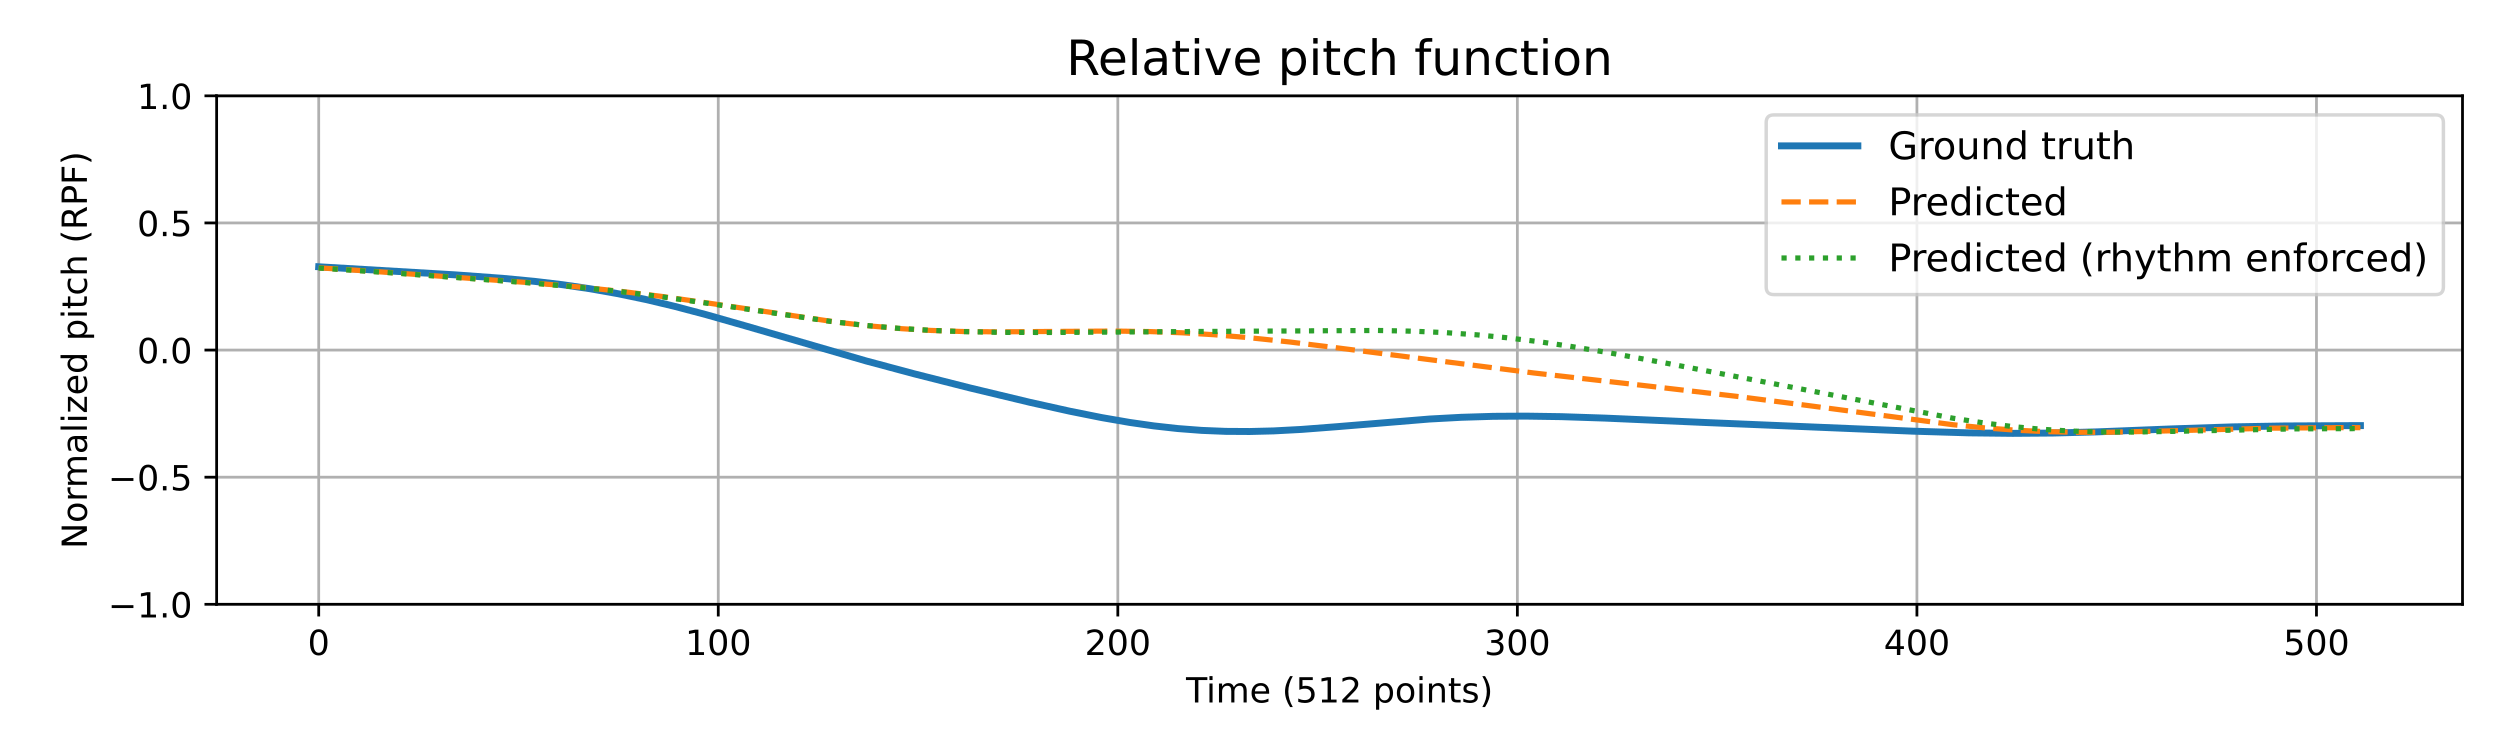
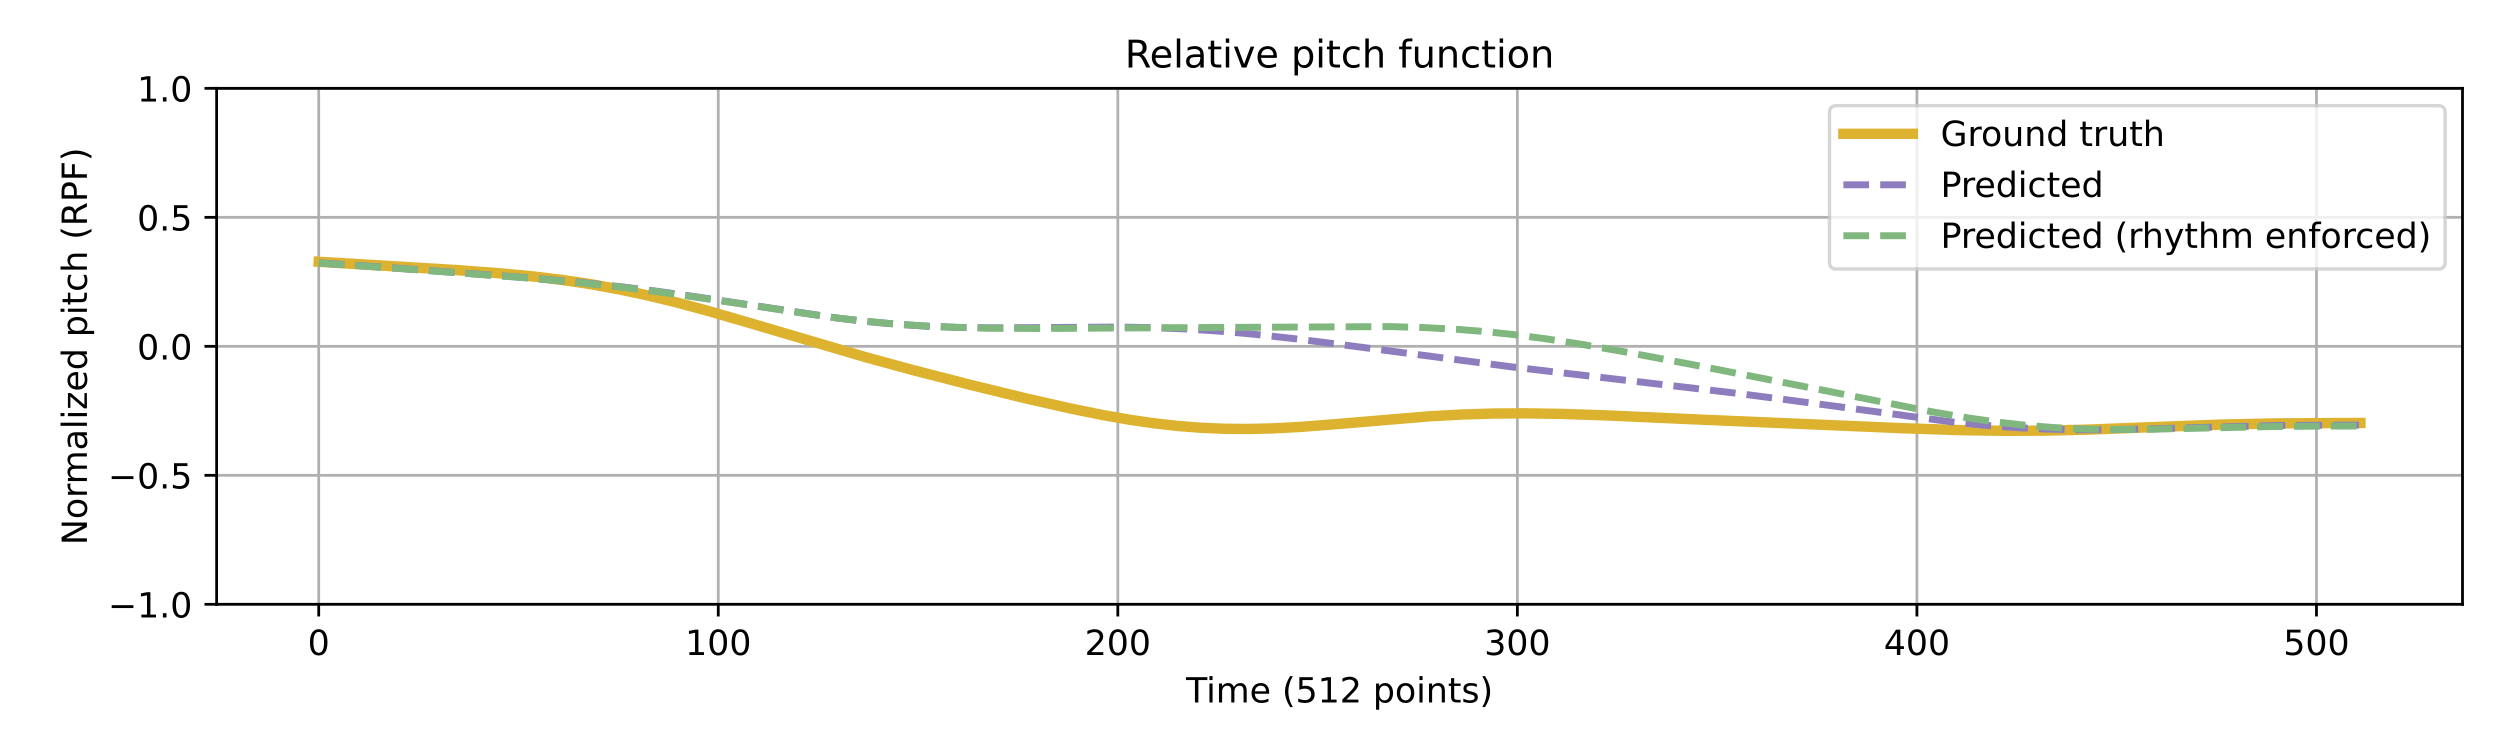
<svg xmlns="http://www.w3.org/2000/svg" xmlns:xlink="http://www.w3.org/1999/xlink" width="720pt" height="216pt" viewBox="0 0 720 216" version="1.1">
  <defs>
    <style type="text/css">*{stroke-linejoin: round; stroke-linecap: butt}</style>
  </defs>
  <g id="figure_1">
    <g id="patch_1">
      <path d="M 0 216  L 720 216  L 720 0  L 0 0  z " style="fill: #ffffff" />
    </g>
    <g id="axes_1">
      <g id="patch_2">
-         <path d="M 62.39 174.04  L 709.2 174.04  L 709.2 27.6  L 62.39 27.6  z " style="fill: #ffffff" />
+         <path d="M 62.39 174.04  L 709.2 174.04  L 709.2 25.44  L 62.39 25.44  z " style="fill: #ffffff" />
      </g>
      <g id="matplotlib.axis_1">
        <g id="xtick_1">
          <g id="line2d_1">
-             <path d="M 91.79 174.04  L 91.79 27.6  " clip-path="url(#p7f824f3ddb)" style="fill: none; stroke: #b0b0b0; stroke-width: 0.8; stroke-linecap: square" />
+             <path d="M 91.79 174.04  L 91.79 25.44  " clip-path="url(#p85ca856181)" style="fill: none; stroke: #b0b0b0; stroke-width: 0.8; stroke-linecap: square" />
          </g>
          <g id="line2d_2">
            <defs>
-               <path id="m8e0906a203" d="M 0 0  L 0 3.5  " style="stroke: #000000; stroke-width: 0.8" />
-             </defs>
-             <g>
-               <use xlink:href="#m8e0906a203" x="91.79" y="174.04" style="stroke: #000000; stroke-width: 0.8" />
+               <path id="mf6230b8bc3" d="M 0 0  L 0 3.5  " style="stroke: #000000; stroke-width: 0.8" />
+             </defs>
+             <g>
+               <use xlink:href="#mf6230b8bc3" x="91.79" y="174.04" style="stroke: #000000; stroke-width: 0.8" />
            </g>
          </g>
          <g id="text_1">
            <g transform="translate(88.60921 188.6384) scale(0.1 -0.1)">
              <defs>
                <path id="DejaVuSans-30" d="M 2034 4250  Q 1547 4250 1301 3770  Q 1056 3291 1056 2328  Q 1056 1369 1301 889  Q 1547 409 2034 409  Q 2525 409 2770 889  Q 3016 1369 3016 2328  Q 3016 3291 2770 3770  Q 2525 4250 2034 4250  z M 2034 4750  Q 2819 4750 3233 4129  Q 3647 3509 3647 2328  Q 3647 1150 3233 529  Q 2819 -91 2034 -91  Q 1250 -91 836 529  Q 422 1150 422 2328  Q 422 3509 836 4129  Q 1250 4750 2034 4750  z " transform="scale(0.015625)" />
              </defs>
              <use xlink:href="#DejaVuSans-30" />
            </g>
          </g>
        </g>
        <g id="xtick_2">
          <g id="line2d_3">
-             <path d="M 206.861 174.04  L 206.861 27.6  " clip-path="url(#p7f824f3ddb)" style="fill: none; stroke: #b0b0b0; stroke-width: 0.8; stroke-linecap: square" />
+             <path d="M 206.861 174.04  L 206.861 25.44  " clip-path="url(#p85ca856181)" style="fill: none; stroke: #b0b0b0; stroke-width: 0.8; stroke-linecap: square" />
          </g>
          <g id="line2d_4">
            <g>
-               <use xlink:href="#m8e0906a203" x="206.861" y="174.04" style="stroke: #000000; stroke-width: 0.8" />
+               <use xlink:href="#mf6230b8bc3" x="206.861" y="174.04" style="stroke: #000000; stroke-width: 0.8" />
            </g>
          </g>
          <g id="text_2">
            <g transform="translate(197.317 188.6384) scale(0.1 -0.1)">
              <defs>
                <path id="DejaVuSans-31" d="M 794 531  L 1825 531  L 1825 4091  L 703 3866  L 703 4441  L 1819 4666  L 2450 4666  L 2450 531  L 3481 531  L 3481 0  L 794 0  L 794 531  z " transform="scale(0.015625)" />
              </defs>
              <use xlink:href="#DejaVuSans-31" />
              <use xlink:href="#DejaVuSans-30" transform="translate(63.62305 0)" />
              <use xlink:href="#DejaVuSans-30" transform="translate(127.2461 0)" />
            </g>
          </g>
        </g>
        <g id="xtick_3">
          <g id="line2d_5">
-             <path d="M 321.931 174.04  L 321.931 27.6  " clip-path="url(#p7f824f3ddb)" style="fill: none; stroke: #b0b0b0; stroke-width: 0.8; stroke-linecap: square" />
+             <path d="M 321.931 174.04  L 321.931 25.44  " clip-path="url(#p85ca856181)" style="fill: none; stroke: #b0b0b0; stroke-width: 0.8; stroke-linecap: square" />
          </g>
          <g id="line2d_6">
            <g>
-               <use xlink:href="#m8e0906a203" x="321.931" y="174.04" style="stroke: #000000; stroke-width: 0.8" />
+               <use xlink:href="#mf6230b8bc3" x="321.931" y="174.04" style="stroke: #000000; stroke-width: 0.8" />
            </g>
          </g>
          <g id="text_3">
            <g transform="translate(312.3872 188.6384) scale(0.1 -0.1)">
              <defs>
                <path id="DejaVuSans-32" d="M 1228 531  L 3431 531  L 3431 0  L 469 0  L 469 531  Q 828 903 1448 1529  Q 2069 2156 2228 2338  Q 2531 2678 2651 2914  Q 2772 3150 2772 3378  Q 2772 3750 2511 3984  Q 2250 4219 1831 4219  Q 1534 4219 1204 4116  Q 875 4013 500 3803  L 500 4441  Q 881 4594 1212 4672  Q 1544 4750 1819 4750  Q 2544 4750 2975 4387  Q 3406 4025 3406 3419  Q 3406 3131 3298 2873  Q 3191 2616 2906 2266  Q 2828 2175 2409 1742  Q 1991 1309 1228 531  z " transform="scale(0.015625)" />
              </defs>
              <use xlink:href="#DejaVuSans-32" />
              <use xlink:href="#DejaVuSans-30" transform="translate(63.62305 0)" />
              <use xlink:href="#DejaVuSans-30" transform="translate(127.2461 0)" />
            </g>
          </g>
        </g>
        <g id="xtick_4">
          <g id="line2d_7">
-             <path d="M 437.001 174.04  L 437.001 27.6  " clip-path="url(#p7f824f3ddb)" style="fill: none; stroke: #b0b0b0; stroke-width: 0.8; stroke-linecap: square" />
+             <path d="M 437.001 174.04  L 437.001 25.44  " clip-path="url(#p85ca856181)" style="fill: none; stroke: #b0b0b0; stroke-width: 0.8; stroke-linecap: square" />
          </g>
          <g id="line2d_8">
            <g>
-               <use xlink:href="#m8e0906a203" x="437.001" y="174.04" style="stroke: #000000; stroke-width: 0.8" />
+               <use xlink:href="#mf6230b8bc3" x="437.001" y="174.04" style="stroke: #000000; stroke-width: 0.8" />
            </g>
          </g>
          <g id="text_4">
            <g transform="translate(427.4575 188.6384) scale(0.1 -0.1)">
              <defs>
                <path id="DejaVuSans-33" d="M 2597 2516  Q 3050 2419 3304 2112  Q 3559 1806 3559 1356  Q 3559 666 3084 287  Q 2609 -91 1734 -91  Q 1441 -91 1130 -33  Q 819 25 488 141  L 488 750  Q 750 597 1062 519  Q 1375 441 1716 441  Q 2309 441 2620 675  Q 2931 909 2931 1356  Q 2931 1769 2642 2001  Q 2353 2234 1838 2234  L 1294 2234  L 1294 2753  L 1863 2753  Q 2328 2753 2575 2939  Q 2822 3125 2822 3475  Q 2822 3834 2567 4026  Q 2313 4219 1838 4219  Q 1578 4219 1281 4162  Q 984 4106 628 3988  L 628 4550  Q 988 4650 1302 4700  Q 1616 4750 1894 4750  Q 2613 4750 3031 4423  Q 3450 4097 3450 3541  Q 3450 3153 3228 2886  Q 3006 2619 2597 2516  z " transform="scale(0.015625)" />
              </defs>
              <use xlink:href="#DejaVuSans-33" />
              <use xlink:href="#DejaVuSans-30" transform="translate(63.62305 0)" />
              <use xlink:href="#DejaVuSans-30" transform="translate(127.2461 0)" />
            </g>
          </g>
        </g>
        <g id="xtick_5">
          <g id="line2d_9">
-             <path d="M 552.072 174.04  L 552.072 27.6  " clip-path="url(#p7f824f3ddb)" style="fill: none; stroke: #b0b0b0; stroke-width: 0.8; stroke-linecap: square" />
+             <path d="M 552.072 174.04  L 552.072 25.44  " clip-path="url(#p85ca856181)" style="fill: none; stroke: #b0b0b0; stroke-width: 0.8; stroke-linecap: square" />
          </g>
          <g id="line2d_10">
            <g>
-               <use xlink:href="#m8e0906a203" x="552.072" y="174.04" style="stroke: #000000; stroke-width: 0.8" />
+               <use xlink:href="#mf6230b8bc3" x="552.072" y="174.04" style="stroke: #000000; stroke-width: 0.8" />
            </g>
          </g>
          <g id="text_5">
            <g transform="translate(542.5278 188.6384) scale(0.1 -0.1)">
              <defs>
                <path id="DejaVuSans-34" d="M 2419 4116  L 825 1625  L 2419 1625  L 2419 4116  z M 2253 4666  L 3047 4666  L 3047 1625  L 3713 1625  L 3713 1100  L 3047 1100  L 3047 0  L 2419 0  L 2419 1100  L 313 1100  L 313 1709  L 2253 4666  z " transform="scale(0.015625)" />
              </defs>
              <use xlink:href="#DejaVuSans-34" />
              <use xlink:href="#DejaVuSans-30" transform="translate(63.62305 0)" />
              <use xlink:href="#DejaVuSans-30" transform="translate(127.2461 0)" />
            </g>
          </g>
        </g>
        <g id="xtick_6">
          <g id="line2d_11">
-             <path d="M 667.142 174.04  L 667.142 27.6  " clip-path="url(#p7f824f3ddb)" style="fill: none; stroke: #b0b0b0; stroke-width: 0.8; stroke-linecap: square" />
+             <path d="M 667.142 174.04  L 667.142 25.44  " clip-path="url(#p85ca856181)" style="fill: none; stroke: #b0b0b0; stroke-width: 0.8; stroke-linecap: square" />
          </g>
          <g id="line2d_12">
            <g>
-               <use xlink:href="#m8e0906a203" x="667.142" y="174.04" style="stroke: #000000; stroke-width: 0.8" />
+               <use xlink:href="#mf6230b8bc3" x="667.142" y="174.04" style="stroke: #000000; stroke-width: 0.8" />
            </g>
          </g>
          <g id="text_6">
            <g transform="translate(657.5981 188.6384) scale(0.1 -0.1)">
              <defs>
                <path id="DejaVuSans-35" d="M 691 4666  L 3169 4666  L 3169 4134  L 1269 4134  L 1269 2991  Q 1406 3038 1543 3061  Q 1681 3084 1819 3084  Q 2600 3084 3056 2656  Q 3513 2228 3513 1497  Q 3513 744 3044 326  Q 2575 -91 1722 -91  Q 1428 -91 1123 -41  Q 819 9 494 109  L 494 744  Q 775 591 1075 516  Q 1375 441 1709 441  Q 2250 441 2565 725  Q 2881 1009 2881 1497  Q 2881 1984 2565 2268  Q 2250 2553 1709 2553  Q 1456 2553 1204 2497  Q 953 2441 691 2322  L 691 4666  z " transform="scale(0.015625)" />
              </defs>
              <use xlink:href="#DejaVuSans-35" />
              <use xlink:href="#DejaVuSans-30" transform="translate(63.62305 0)" />
              <use xlink:href="#DejaVuSans-30" transform="translate(127.2461 0)" />
            </g>
          </g>
        </g>
        <g id="text_7">
          <g transform="translate(341.5817 202.3166) scale(0.1 -0.1)">
            <defs>
              <path id="DejaVuSans-54" d="M -19 4666  L 3928 4666  L 3928 4134  L 2272 4134  L 2272 0  L 1638 0  L 1638 4134  L -19 4134  L -19 4666  z " transform="scale(0.015625)" />
              <path id="DejaVuSans-69" d="M 603 3500  L 1178 3500  L 1178 0  L 603 0  L 603 3500  z M 603 4863  L 1178 4863  L 1178 4134  L 603 4134  L 603 4863  z " transform="scale(0.015625)" />
              <path id="DejaVuSans-6d" d="M 3328 2828  Q 3544 3216 3844 3400  Q 4144 3584 4550 3584  Q 5097 3584 5394 3201  Q 5691 2819 5691 2113  L 5691 0  L 5113 0  L 5113 2094  Q 5113 2597 4934 2840  Q 4756 3084 4391 3084  Q 3944 3084 3684 2787  Q 3425 2491 3425 1978  L 3425 0  L 2847 0  L 2847 2094  Q 2847 2600 2669 2842  Q 2491 3084 2119 3084  Q 1678 3084 1418 2786  Q 1159 2488 1159 1978  L 1159 0  L 581 0  L 581 3500  L 1159 3500  L 1159 2956  Q 1356 3278 1631 3431  Q 1906 3584 2284 3584  Q 2666 3584 2933 3390  Q 3200 3197 3328 2828  z " transform="scale(0.015625)" />
              <path id="DejaVuSans-65" d="M 3597 1894  L 3597 1613  L 953 1613  Q 991 1019 1311 708  Q 1631 397 2203 397  Q 2534 397 2845 478  Q 3156 559 3463 722  L 3463 178  Q 3153 47 2828 -22  Q 2503 -91 2169 -91  Q 1331 -91 842 396  Q 353 884 353 1716  Q 353 2575 817 3079  Q 1281 3584 2069 3584  Q 2775 3584 3186 3129  Q 3597 2675 3597 1894  z M 3022 2063  Q 3016 2534 2758 2815  Q 2500 3097 2075 3097  Q 1594 3097 1305 2825  Q 1016 2553 972 2059  L 3022 2063  z " transform="scale(0.015625)" />
              <path id="DejaVuSans-20" transform="scale(0.015625)" />
              <path id="DejaVuSans-28" d="M 1984 4856  Q 1566 4138 1362 3434  Q 1159 2731 1159 2009  Q 1159 1288 1364 580  Q 1569 -128 1984 -844  L 1484 -844  Q 1016 -109 783 600  Q 550 1309 550 2009  Q 550 2706 781 3412  Q 1013 4119 1484 4856  L 1984 4856  z " transform="scale(0.015625)" />
              <path id="DejaVuSans-70" d="M 1159 525  L 1159 -1331  L 581 -1331  L 581 3500  L 1159 3500  L 1159 2969  Q 1341 3281 1617 3432  Q 1894 3584 2278 3584  Q 2916 3584 3314 3078  Q 3713 2572 3713 1747  Q 3713 922 3314 415  Q 2916 -91 2278 -91  Q 1894 -91 1617 61  Q 1341 213 1159 525  z M 3116 1747  Q 3116 2381 2855 2742  Q 2594 3103 2138 3103  Q 1681 3103 1420 2742  Q 1159 2381 1159 1747  Q 1159 1113 1420 752  Q 1681 391 2138 391  Q 2594 391 2855 752  Q 3116 1113 3116 1747  z " transform="scale(0.015625)" />
              <path id="DejaVuSans-6f" d="M 1959 3097  Q 1497 3097 1228 2736  Q 959 2375 959 1747  Q 959 1119 1226 758  Q 1494 397 1959 397  Q 2419 397 2687 759  Q 2956 1122 2956 1747  Q 2956 2369 2687 2733  Q 2419 3097 1959 3097  z M 1959 3584  Q 2709 3584 3137 3096  Q 3566 2609 3566 1747  Q 3566 888 3137 398  Q 2709 -91 1959 -91  Q 1206 -91 779 398  Q 353 888 353 1747  Q 353 2609 779 3096  Q 1206 3584 1959 3584  z " transform="scale(0.015625)" />
              <path id="DejaVuSans-6e" d="M 3513 2113  L 3513 0  L 2938 0  L 2938 2094  Q 2938 2591 2744 2837  Q 2550 3084 2163 3084  Q 1697 3084 1428 2787  Q 1159 2491 1159 1978  L 1159 0  L 581 0  L 581 3500  L 1159 3500  L 1159 2956  Q 1366 3272 1645 3428  Q 1925 3584 2291 3584  Q 2894 3584 3203 3211  Q 3513 2838 3513 2113  z " transform="scale(0.015625)" />
              <path id="DejaVuSans-74" d="M 1172 4494  L 1172 3500  L 2356 3500  L 2356 3053  L 1172 3053  L 1172 1153  Q 1172 725 1289 603  Q 1406 481 1766 481  L 2356 481  L 2356 0  L 1766 0  Q 1100 0 847 248  Q 594 497 594 1153  L 594 3053  L 172 3053  L 172 3500  L 594 3500  L 594 4494  L 1172 4494  z " transform="scale(0.015625)" />
              <path id="DejaVuSans-73" d="M 2834 3397  L 2834 2853  Q 2591 2978 2328 3040  Q 2066 3103 1784 3103  Q 1356 3103 1142 2972  Q 928 2841 928 2578  Q 928 2378 1081 2264  Q 1234 2150 1697 2047  L 1894 2003  Q 2506 1872 2764 1633  Q 3022 1394 3022 966  Q 3022 478 2636 193  Q 2250 -91 1575 -91  Q 1294 -91 989 -36  Q 684 19 347 128  L 347 722  Q 666 556 975 473  Q 1284 391 1588 391  Q 1994 391 2212 530  Q 2431 669 2431 922  Q 2431 1156 2273 1281  Q 2116 1406 1581 1522  L 1381 1569  Q 847 1681 609 1914  Q 372 2147 372 2553  Q 372 3047 722 3315  Q 1072 3584 1716 3584  Q 2034 3584 2315 3537  Q 2597 3491 2834 3397  z " transform="scale(0.015625)" />
              <path id="DejaVuSans-29" d="M 513 4856  L 1013 4856  Q 1481 4119 1714 3412  Q 1947 2706 1947 2009  Q 1947 1309 1714 600  Q 1481 -109 1013 -844  L 513 -844  Q 928 -128 1133 580  Q 1338 1288 1338 2009  Q 1338 2731 1133 3434  Q 928 4138 513 4856  z " transform="scale(0.015625)" />
            </defs>
            <use xlink:href="#DejaVuSans-54" />
            <use xlink:href="#DejaVuSans-69" transform="translate(57.95898 0)" />
            <use xlink:href="#DejaVuSans-6d" transform="translate(85.74219 0)" />
            <use xlink:href="#DejaVuSans-65" transform="translate(183.1543 0)" />
            <use xlink:href="#DejaVuSans-20" transform="translate(244.6777 0)" />
            <use xlink:href="#DejaVuSans-28" transform="translate(276.4648 0)" />
            <use xlink:href="#DejaVuSans-35" transform="translate(315.4785 0)" />
            <use xlink:href="#DejaVuSans-31" transform="translate(379.1016 0)" />
            <use xlink:href="#DejaVuSans-32" transform="translate(442.7246 0)" />
            <use xlink:href="#DejaVuSans-20" transform="translate(506.3477 0)" />
            <use xlink:href="#DejaVuSans-70" transform="translate(538.1348 0)" />
            <use xlink:href="#DejaVuSans-6f" transform="translate(601.6113 0)" />
            <use xlink:href="#DejaVuSans-69" transform="translate(662.793 0)" />
            <use xlink:href="#DejaVuSans-6e" transform="translate(690.5762 0)" />
            <use xlink:href="#DejaVuSans-74" transform="translate(753.9551 0)" />
            <use xlink:href="#DejaVuSans-73" transform="translate(793.1641 0)" />
            <use xlink:href="#DejaVuSans-29" transform="translate(845.2637 0)" />
          </g>
        </g>
      </g>
      <g id="matplotlib.axis_2">
        <g id="ytick_1">
          <g id="line2d_13">
-             <path d="M 62.39 174.04  L 709.2 174.04  " clip-path="url(#p7f824f3ddb)" style="fill: none; stroke: #b0b0b0; stroke-width: 0.8; stroke-linecap: square" />
+             <path d="M 62.39 174.04  L 709.2 174.04  " clip-path="url(#p85ca856181)" style="fill: none; stroke: #b0b0b0; stroke-width: 0.8; stroke-linecap: square" />
          </g>
          <g id="line2d_14">
            <defs>
-               <path id="madc8c48fc5" d="M 0 0  L -3.5 0  " style="stroke: #000000; stroke-width: 0.8" />
-             </defs>
-             <g>
-               <use xlink:href="#madc8c48fc5" x="62.39" y="174.04" style="stroke: #000000; stroke-width: 0.8" />
+               <path id="m036efc2c3b" d="M 0 0  L -3.5 0  " style="stroke: #000000; stroke-width: 0.8" />
+             </defs>
+             <g>
+               <use xlink:href="#m036efc2c3b" x="62.39" y="174.04" style="stroke: #000000; stroke-width: 0.8" />
            </g>
          </g>
          <g id="text_8">
            <g transform="translate(31.10719 177.8392) scale(0.1 -0.1)">
              <defs>
                <path id="DejaVuSans-2212" d="M 678 2272  L 4684 2272  L 4684 1741  L 678 1741  L 678 2272  z " transform="scale(0.015625)" />
                <path id="DejaVuSans-2e" d="M 684 794  L 1344 794  L 1344 0  L 684 0  L 684 794  z " transform="scale(0.015625)" />
              </defs>
              <use xlink:href="#DejaVuSans-2212" />
              <use xlink:href="#DejaVuSans-31" transform="translate(83.78906 0)" />
              <use xlink:href="#DejaVuSans-2e" transform="translate(147.4121 0)" />
              <use xlink:href="#DejaVuSans-30" transform="translate(179.1992 0)" />
            </g>
          </g>
        </g>
        <g id="ytick_2">
          <g id="line2d_15">
-             <path d="M 62.39 137.43  L 709.2 137.43  " clip-path="url(#p7f824f3ddb)" style="fill: none; stroke: #b0b0b0; stroke-width: 0.8; stroke-linecap: square" />
+             <path d="M 62.39 136.89  L 709.2 136.89  " clip-path="url(#p85ca856181)" style="fill: none; stroke: #b0b0b0; stroke-width: 0.8; stroke-linecap: square" />
          </g>
          <g id="line2d_16">
            <g>
-               <use xlink:href="#madc8c48fc5" x="62.39" y="137.43" style="stroke: #000000; stroke-width: 0.8" />
+               <use xlink:href="#m036efc2c3b" x="62.39" y="136.89" style="stroke: #000000; stroke-width: 0.8" />
            </g>
          </g>
          <g id="text_9">
-             <g transform="translate(31.10719 141.2292) scale(0.1 -0.1)">
+             <g transform="translate(31.10719 140.6892) scale(0.1 -0.1)">
              <use xlink:href="#DejaVuSans-2212" />
              <use xlink:href="#DejaVuSans-30" transform="translate(83.78906 0)" />
              <use xlink:href="#DejaVuSans-2e" transform="translate(147.4121 0)" />
              <use xlink:href="#DejaVuSans-35" transform="translate(179.1992 0)" />
            </g>
          </g>
        </g>
        <g id="ytick_3">
          <g id="line2d_17">
-             <path d="M 62.39 100.82  L 709.2 100.82  " clip-path="url(#p7f824f3ddb)" style="fill: none; stroke: #b0b0b0; stroke-width: 0.8; stroke-linecap: square" />
+             <path d="M 62.39 99.74  L 709.2 99.74  " clip-path="url(#p85ca856181)" style="fill: none; stroke: #b0b0b0; stroke-width: 0.8; stroke-linecap: square" />
          </g>
          <g id="line2d_18">
            <g>
-               <use xlink:href="#madc8c48fc5" x="62.39" y="100.82" style="stroke: #000000; stroke-width: 0.8" />
+               <use xlink:href="#m036efc2c3b" x="62.39" y="99.74" style="stroke: #000000; stroke-width: 0.8" />
            </g>
          </g>
          <g id="text_10">
-             <g transform="translate(39.48687 104.6192) scale(0.1 -0.1)">
+             <g transform="translate(39.48687 103.5392) scale(0.1 -0.1)">
              <use xlink:href="#DejaVuSans-30" />
              <use xlink:href="#DejaVuSans-2e" transform="translate(63.62305 0)" />
              <use xlink:href="#DejaVuSans-30" transform="translate(95.41016 0)" />
            </g>
          </g>
        </g>
        <g id="ytick_4">
          <g id="line2d_19">
-             <path d="M 62.39 64.21  L 709.2 64.21  " clip-path="url(#p7f824f3ddb)" style="fill: none; stroke: #b0b0b0; stroke-width: 0.8; stroke-linecap: square" />
+             <path d="M 62.39 62.59  L 709.2 62.59  " clip-path="url(#p85ca856181)" style="fill: none; stroke: #b0b0b0; stroke-width: 0.8; stroke-linecap: square" />
          </g>
          <g id="line2d_20">
            <g>
-               <use xlink:href="#madc8c48fc5" x="62.39" y="64.21" style="stroke: #000000; stroke-width: 0.8" />
+               <use xlink:href="#m036efc2c3b" x="62.39" y="62.59" style="stroke: #000000; stroke-width: 0.8" />
            </g>
          </g>
          <g id="text_11">
-             <g transform="translate(39.48687 68.00922) scale(0.1 -0.1)">
+             <g transform="translate(39.48687 66.38922) scale(0.1 -0.1)">
              <use xlink:href="#DejaVuSans-30" />
              <use xlink:href="#DejaVuSans-2e" transform="translate(63.62305 0)" />
              <use xlink:href="#DejaVuSans-35" transform="translate(95.41016 0)" />
            </g>
          </g>
        </g>
        <g id="ytick_5">
          <g id="line2d_21">
-             <path d="M 62.39 27.6  L 709.2 27.6  " clip-path="url(#p7f824f3ddb)" style="fill: none; stroke: #b0b0b0; stroke-width: 0.8; stroke-linecap: square" />
+             <path d="M 62.39 25.44  L 709.2 25.44  " clip-path="url(#p85ca856181)" style="fill: none; stroke: #b0b0b0; stroke-width: 0.8; stroke-linecap: square" />
          </g>
          <g id="line2d_22">
            <g>
-               <use xlink:href="#madc8c48fc5" x="62.39" y="27.6" style="stroke: #000000; stroke-width: 0.8" />
+               <use xlink:href="#m036efc2c3b" x="62.39" y="25.44" style="stroke: #000000; stroke-width: 0.8" />
            </g>
          </g>
          <g id="text_12">
-             <g transform="translate(39.48687 31.39922) scale(0.1 -0.1)">
+             <g transform="translate(39.48687 29.23922) scale(0.1 -0.1)">
              <use xlink:href="#DejaVuSans-31" />
              <use xlink:href="#DejaVuSans-2e" transform="translate(63.62305 0)" />
              <use xlink:href="#DejaVuSans-30" transform="translate(95.41016 0)" />
            </g>
          </g>
        </g>
        <g id="text_13">
-           <g transform="translate(25.0275 158.0614) rotate(-90) scale(0.1 -0.1)">
+           <g transform="translate(25.0275 156.9814) rotate(-90) scale(0.1 -0.1)">
            <defs>
              <path id="DejaVuSans-4e" d="M 628 4666  L 1478 4666  L 3547 763  L 3547 4666  L 4159 4666  L 4159 0  L 3309 0  L 1241 3903  L 1241 0  L 628 0  L 628 4666  z " transform="scale(0.015625)" />
              <path id="DejaVuSans-72" d="M 2631 2963  Q 2534 3019 2420 3045  Q 2306 3072 2169 3072  Q 1681 3072 1420 2755  Q 1159 2438 1159 1844  L 1159 0  L 581 0  L 581 3500  L 1159 3500  L 1159 2956  Q 1341 3275 1631 3429  Q 1922 3584 2338 3584  Q 2397 3584 2469 3576  Q 2541 3569 2628 3553  L 2631 2963  z " transform="scale(0.015625)" />
              <path id="DejaVuSans-61" d="M 2194 1759  Q 1497 1759 1228 1600  Q 959 1441 959 1056  Q 959 750 1161 570  Q 1363 391 1709 391  Q 2188 391 2477 730  Q 2766 1069 2766 1631  L 2766 1759  L 2194 1759  z M 3341 1997  L 3341 0  L 2766 0  L 2766 531  Q 2569 213 2275 61  Q 1981 -91 1556 -91  Q 1019 -91 701 211  Q 384 513 384 1019  Q 384 1609 779 1909  Q 1175 2209 1959 2209  L 2766 2209  L 2766 2266  Q 2766 2663 2505 2880  Q 2244 3097 1772 3097  Q 1472 3097 1187 3025  Q 903 2953 641 2809  L 641 3341  Q 956 3463 1253 3523  Q 1550 3584 1831 3584  Q 2591 3584 2966 3190  Q 3341 2797 3341 1997  z " transform="scale(0.015625)" />
              <path id="DejaVuSans-6c" d="M 603 4863  L 1178 4863  L 1178 0  L 603 0  L 603 4863  z " transform="scale(0.015625)" />
              <path id="DejaVuSans-7a" d="M 353 3500  L 3084 3500  L 3084 2975  L 922 459  L 3084 459  L 3084 0  L 275 0  L 275 525  L 2438 3041  L 353 3041  L 353 3500  z " transform="scale(0.015625)" />
              <path id="DejaVuSans-64" d="M 2906 2969  L 2906 4863  L 3481 4863  L 3481 0  L 2906 0  L 2906 525  Q 2725 213 2448 61  Q 2172 -91 1784 -91  Q 1150 -91 751 415  Q 353 922 353 1747  Q 353 2572 751 3078  Q 1150 3584 1784 3584  Q 2172 3584 2448 3432  Q 2725 3281 2906 2969  z M 947 1747  Q 947 1113 1208 752  Q 1469 391 1925 391  Q 2381 391 2643 752  Q 2906 1113 2906 1747  Q 2906 2381 2643 2742  Q 2381 3103 1925 3103  Q 1469 3103 1208 2742  Q 947 2381 947 1747  z " transform="scale(0.015625)" />
              <path id="DejaVuSans-63" d="M 3122 3366  L 3122 2828  Q 2878 2963 2633 3030  Q 2388 3097 2138 3097  Q 1578 3097 1268 2742  Q 959 2388 959 1747  Q 959 1106 1268 751  Q 1578 397 2138 397  Q 2388 397 2633 464  Q 2878 531 3122 666  L 3122 134  Q 2881 22 2623 -34  Q 2366 -91 2075 -91  Q 1284 -91 818 406  Q 353 903 353 1747  Q 353 2603 823 3093  Q 1294 3584 2113 3584  Q 2378 3584 2631 3529  Q 2884 3475 3122 3366  z " transform="scale(0.015625)" />
              <path id="DejaVuSans-68" d="M 3513 2113  L 3513 0  L 2938 0  L 2938 2094  Q 2938 2591 2744 2837  Q 2550 3084 2163 3084  Q 1697 3084 1428 2787  Q 1159 2491 1159 1978  L 1159 0  L 581 0  L 581 4863  L 1159 4863  L 1159 2956  Q 1366 3272 1645 3428  Q 1925 3584 2291 3584  Q 2894 3584 3203 3211  Q 3513 2838 3513 2113  z " transform="scale(0.015625)" />
              <path id="DejaVuSans-52" d="M 2841 2188  Q 3044 2119 3236 1894  Q 3428 1669 3622 1275  L 4263 0  L 3584 0  L 2988 1197  Q 2756 1666 2539 1819  Q 2322 1972 1947 1972  L 1259 1972  L 1259 0  L 628 0  L 628 4666  L 2053 4666  Q 2853 4666 3247 4331  Q 3641 3997 3641 3322  Q 3641 2881 3436 2590  Q 3231 2300 2841 2188  z M 1259 4147  L 1259 2491  L 2053 2491  Q 2509 2491 2742 2702  Q 2975 2913 2975 3322  Q 2975 3731 2742 3939  Q 2509 4147 2053 4147  L 1259 4147  z " transform="scale(0.015625)" />
              <path id="DejaVuSans-50" d="M 1259 4147  L 1259 2394  L 2053 2394  Q 2494 2394 2734 2622  Q 2975 2850 2975 3272  Q 2975 3691 2734 3919  Q 2494 4147 2053 4147  L 1259 4147  z M 628 4666  L 2053 4666  Q 2838 4666 3239 4311  Q 3641 3956 3641 3272  Q 3641 2581 3239 2228  Q 2838 1875 2053 1875  L 1259 1875  L 1259 0  L 628 0  L 628 4666  z " transform="scale(0.015625)" />
              <path id="DejaVuSans-46" d="M 628 4666  L 3309 4666  L 3309 4134  L 1259 4134  L 1259 2759  L 3109 2759  L 3109 2228  L 1259 2228  L 1259 0  L 628 0  L 628 4666  z " transform="scale(0.015625)" />
            </defs>
            <use xlink:href="#DejaVuSans-4e" />
            <use xlink:href="#DejaVuSans-6f" transform="translate(74.80469 0)" />
            <use xlink:href="#DejaVuSans-72" transform="translate(135.9863 0)" />
            <use xlink:href="#DejaVuSans-6d" transform="translate(175.3496 0)" />
            <use xlink:href="#DejaVuSans-61" transform="translate(272.7617 0)" />
            <use xlink:href="#DejaVuSans-6c" transform="translate(334.041 0)" />
            <use xlink:href="#DejaVuSans-69" transform="translate(361.8242 0)" />
            <use xlink:href="#DejaVuSans-7a" transform="translate(389.6074 0)" />
            <use xlink:href="#DejaVuSans-65" transform="translate(442.0977 0)" />
            <use xlink:href="#DejaVuSans-64" transform="translate(503.6211 0)" />
            <use xlink:href="#DejaVuSans-20" transform="translate(567.0977 0)" />
            <use xlink:href="#DejaVuSans-70" transform="translate(598.8848 0)" />
            <use xlink:href="#DejaVuSans-69" transform="translate(662.3613 0)" />
            <use xlink:href="#DejaVuSans-74" transform="translate(690.1445 0)" />
            <use xlink:href="#DejaVuSans-63" transform="translate(729.3535 0)" />
            <use xlink:href="#DejaVuSans-68" transform="translate(784.334 0)" />
            <use xlink:href="#DejaVuSans-20" transform="translate(847.7129 0)" />
            <use xlink:href="#DejaVuSans-28" transform="translate(879.5 0)" />
            <use xlink:href="#DejaVuSans-52" transform="translate(918.5137 0)" />
            <use xlink:href="#DejaVuSans-50" transform="translate(987.9961 0)" />
            <use xlink:href="#DejaVuSans-46" transform="translate(1048.299 0)" />
            <use xlink:href="#DejaVuSans-29" transform="translate(1105.818 0)" />
          </g>
        </g>
      </g>
      <g id="line2d_23">
-         <path d="M 91.79 76.829  L 130.914 79.146  L 144.723 80.156  L 153.928 81.03  L 161.983 81.99  L 170.038 83.174  L 178.093 84.605  L 186.148 86.287  L 194.203 88.204  L 203.409 90.634  L 214.916 93.919  L 249.437 103.948  L 263.245 107.648  L 279.355 111.729  L 296.616 115.87  L 308.123 118.431  L 317.328 120.274  L 325.383 121.668  L 332.287 122.656  L 339.192 123.424  L 346.096 123.952  L 353 124.233  L 359.904 124.275  L 366.808 124.101  L 374.863 123.671  L 385.22 122.872  L 411.686 120.68  L 420.891 120.181  L 430.097 119.901  L 439.303 119.84  L 449.659 119.997  L 462.317 120.416  L 491.084 121.679  L 550.921 124.177  L 567.031 124.663  L 579.688 124.81  L 591.195 124.717  L 603.853 124.382  L 625.717 123.516  L 642.977 122.939  L 657.936 122.673  L 677.498 122.579  L 679.8 122.577  L 679.8 122.577  " clip-path="url(#p7f824f3ddb)" style="fill: none; stroke: #1f77b4; stroke-width: 2; stroke-linecap: square" />
+         <path d="M 91.79 75.395  L 130.914 77.746  L 144.723 78.772  L 153.928 79.658  L 161.983 80.632  L 170.038 81.834  L 178.093 83.286  L 186.148 84.993  L 194.203 86.938  L 203.409 89.404  L 214.916 92.737  L 249.437 102.914  L 263.245 106.669  L 279.355 110.81  L 295.465 114.741  L 308.123 117.61  L 317.328 119.481  L 325.383 120.895  L 332.287 121.898  L 339.192 122.677  L 346.096 123.213  L 353 123.498  L 359.904 123.541  L 366.808 123.364  L 374.863 122.928  L 385.22 122.117  L 411.686 119.893  L 420.891 119.387  L 430.097 119.103  L 439.303 119.041  L 449.659 119.2  L 462.317 119.625  L 489.934 120.856  L 548.619 123.352  L 564.729 123.882  L 577.387 124.076  L 588.894 124.026  L 601.552 123.726  L 618.812 123.056  L 640.676 122.248  L 655.635 121.943  L 674.046 121.825  L 679.8 121.818  L 679.8 121.818  " clip-path="url(#p85ca856181)" style="fill: none; stroke: #ddb22f; stroke-width: 3; stroke-linecap: square" />
      </g>
      <g id="line2d_24">
-         <path d="M 91.79 77.121  L 112.503 78.502  L 152.778 81.428  L 167.737 82.738  L 179.244 83.955  L 190.751 85.389  L 203.409 87.197  L 241.382 92.839  L 250.587 93.877  L 259.793 94.672  L 267.848 95.154  L 277.054 95.471  L 287.41 95.579  L 302.369 95.46  L 320.78 95.341  L 331.137 95.495  L 340.342 95.839  L 349.548 96.395  L 359.904 97.266  L 371.411 98.488  L 385.22 100.193  L 441.604 107.4  L 472.673 110.944  L 500.29 114.163  L 518.701 116.53  L 562.428 122.315  L 571.633 123.227  L 580.839 123.909  L 588.894 124.297  L 598.1 124.502  L 607.305 124.484  L 619.963 124.209  L 654.484 123.309  L 671.745 123.179  L 679.8 123.166  L 679.8 123.166  " clip-path="url(#p7f824f3ddb)" style="fill: none; stroke-dasharray: 5.55,2.4; stroke-dashoffset: 0; stroke: #ff7f0e; stroke-width: 1.5" />
+         <path d="M 91.79 75.692  L 112.503 77.093  L 152.778 80.062  L 167.737 81.392  L 179.244 82.626  L 190.751 84.081  L 203.409 85.917  L 241.382 91.641  L 250.587 92.695  L 258.642 93.415  L 266.697 93.933  L 275.903 94.284  L 285.109 94.416  L 297.766 94.356  L 321.931 94.187  L 332.287 94.369  L 341.493 94.744  L 350.699 95.336  L 361.055 96.247  L 372.562 97.51  L 387.521 99.407  L 435.851 105.723  L 462.317 108.83  L 500.29 113.28  L 518.701 115.681  L 562.428 121.552  L 571.633 122.477  L 580.839 123.17  L 588.894 123.563  L 598.1 123.771  L 607.305 123.753  L 618.812 123.507  L 655.635 122.545  L 674.046 122.423  L 679.8 122.416  L 679.8 122.416  " clip-path="url(#p85ca856181)" style="fill: none; stroke-dasharray: 7.4,3.2; stroke-dashoffset: 0; stroke: #8e7dbe; stroke-width: 2" />
      </g>
      <g id="line2d_25">
-         <path d="M 91.79 77.193  L 112.503 78.564  L 151.627 81.394  L 166.586 82.702  L 178.093 83.915  L 189.6 85.342  L 202.258 87.134  L 239.08 92.548  L 249.437 93.728  L 258.642 94.545  L 267.848 95.132  L 277.054 95.504  L 288.561 95.724  L 303.52 95.749  L 351.849 95.429  L 396.727 95.172  L 407.083 95.389  L 416.289 95.795  L 425.494 96.443  L 433.549 97.222  L 442.755 98.345  L 451.96 99.689  L 463.467 101.603  L 479.577 104.54  L 510.646 110.478  L 562.428 120.441  L 571.633 121.848  L 579.688 122.852  L 587.743 123.612  L 595.798 124.118  L 603.853 124.383  L 613.059 124.44  L 624.566 124.261  L 661.388 123.506  L 679.8 123.437  L 679.8 123.437  " clip-path="url(#p7f824f3ddb)" style="fill: none; stroke-dasharray: 1.5,2.475; stroke-dashoffset: 0; stroke: #2ca02c; stroke-width: 1.5" />
+         <path d="M 91.79 75.765  L 112.503 77.156  L 151.627 80.027  L 166.586 81.355  L 178.093 82.586  L 189.6 84.034  L 202.258 85.852  L 239.08 91.346  L 248.286 92.424  L 257.492 93.281  L 266.697 93.906  L 275.903 94.309  L 286.259 94.542  L 300.068 94.605  L 329.986 94.42  L 400.179 94.058  L 410.535 94.357  L 419.741 94.857  L 427.796 95.504  L 435.851 96.351  L 445.056 97.551  L 455.413 99.151  L 468.07 101.364  L 487.632 105.058  L 521.003 111.599  L 556.674 118.645  L 567.031 120.396  L 575.086 121.544  L 583.141 122.459  L 591.195 123.119  L 599.25 123.525  L 607.305 123.7  L 616.511 123.677  L 630.319 123.381  L 654.484 122.838  L 671.745 122.704  L 679.8 122.691  L 679.8 122.691  " clip-path="url(#p85ca856181)" style="fill: none; stroke-dasharray: 7.4,3.2; stroke-dashoffset: 0; stroke: #7fb77e; stroke-width: 2" />
      </g>
      <g id="patch_3">
-         <path d="M 62.39 174.04  L 62.39 27.6  " style="fill: none; stroke: #000000; stroke-width: 0.8; stroke-linejoin: miter; stroke-linecap: square" />
+         <path d="M 62.39 174.04  L 62.39 25.44  " style="fill: none; stroke: #000000; stroke-width: 0.8; stroke-linejoin: miter; stroke-linecap: square" />
      </g>
      <g id="patch_4">
-         <path d="M 709.2 174.04  L 709.2 27.6  " style="fill: none; stroke: #000000; stroke-width: 0.8; stroke-linejoin: miter; stroke-linecap: square" />
+         <path d="M 709.2 174.04  L 709.2 25.44  " style="fill: none; stroke: #000000; stroke-width: 0.8; stroke-linejoin: miter; stroke-linecap: square" />
      </g>
      <g id="patch_5">
        <path d="M 62.39 174.04  L 709.2 174.04  " style="fill: none; stroke: #000000; stroke-width: 0.8; stroke-linejoin: miter; stroke-linecap: square" />
      </g>
      <g id="patch_6">
-         <path d="M 62.39 27.6  L 709.2 27.6  " style="fill: none; stroke: #000000; stroke-width: 0.8; stroke-linejoin: miter; stroke-linecap: square" />
+         <path d="M 62.39 25.44  L 709.2 25.44  " style="fill: none; stroke: #000000; stroke-width: 0.8; stroke-linejoin: miter; stroke-linecap: square" />
      </g>
      <g id="text_14">
-         <g transform="translate(307.1041 21.6) scale(0.14 -0.14)">
+         <g transform="translate(323.9664 19.44) scale(0.11 -0.11)">
          <defs>
            <path id="DejaVuSans-76" d="M 191 3500  L 800 3500  L 1894 563  L 2988 3500  L 3597 3500  L 2284 0  L 1503 0  L 191 3500  z " transform="scale(0.015625)" />
            <path id="DejaVuSans-66" d="M 2375 4863  L 2375 4384  L 1825 4384  Q 1516 4384 1395 4259  Q 1275 4134 1275 3809  L 1275 3500  L 2222 3500  L 2222 3053  L 1275 3053  L 1275 0  L 697 0  L 697 3053  L 147 3053  L 147 3500  L 697 3500  L 697 3744  Q 697 4328 969 4595  Q 1241 4863 1831 4863  L 2375 4863  z " transform="scale(0.015625)" />
            <path id="DejaVuSans-75" d="M 544 1381  L 544 3500  L 1119 3500  L 1119 1403  Q 1119 906 1312 657  Q 1506 409 1894 409  Q 2359 409 2629 706  Q 2900 1003 2900 1516  L 2900 3500  L 3475 3500  L 3475 0  L 2900 0  L 2900 538  Q 2691 219 2414 64  Q 2138 -91 1772 -91  Q 1169 -91 856 284  Q 544 659 544 1381  z M 1991 3584  L 1991 3584  z " transform="scale(0.015625)" />
          </defs>
          <use xlink:href="#DejaVuSans-52" />
          <use xlink:href="#DejaVuSans-65" transform="translate(64.98242 0)" />
          <use xlink:href="#DejaVuSans-6c" transform="translate(126.5059 0)" />
          <use xlink:href="#DejaVuSans-61" transform="translate(154.2891 0)" />
          <use xlink:href="#DejaVuSans-74" transform="translate(215.5684 0)" />
          <use xlink:href="#DejaVuSans-69" transform="translate(254.7773 0)" />
          <use xlink:href="#DejaVuSans-76" transform="translate(282.5605 0)" />
          <use xlink:href="#DejaVuSans-65" transform="translate(341.7402 0)" />
          <use xlink:href="#DejaVuSans-20" transform="translate(403.2637 0)" />
          <use xlink:href="#DejaVuSans-70" transform="translate(435.0508 0)" />
          <use xlink:href="#DejaVuSans-69" transform="translate(498.5273 0)" />
          <use xlink:href="#DejaVuSans-74" transform="translate(526.3105 0)" />
          <use xlink:href="#DejaVuSans-63" transform="translate(565.5195 0)" />
          <use xlink:href="#DejaVuSans-68" transform="translate(620.5 0)" />
          <use xlink:href="#DejaVuSans-20" transform="translate(683.8789 0)" />
          <use xlink:href="#DejaVuSans-66" transform="translate(715.666 0)" />
          <use xlink:href="#DejaVuSans-75" transform="translate(750.8711 0)" />
          <use xlink:href="#DejaVuSans-6e" transform="translate(814.25 0)" />
          <use xlink:href="#DejaVuSans-63" transform="translate(877.6289 0)" />
          <use xlink:href="#DejaVuSans-74" transform="translate(932.6094 0)" />
          <use xlink:href="#DejaVuSans-69" transform="translate(971.8184 0)" />
          <use xlink:href="#DejaVuSans-6f" transform="translate(999.6016 0)" />
          <use xlink:href="#DejaVuSans-6e" transform="translate(1060.783 0)" />
        </g>
      </g>
      <g id="legend_1">
        <g id="patch_7">
-           <path d="M 510.863 84.838  L 701.5 84.838  Q 703.7 84.838 703.7 82.638  L 703.7 35.3  Q 703.7 33.1 701.5 33.1  L 510.863 33.1  Q 508.663 33.1 508.663 35.3  L 508.663 82.638  Q 508.663 84.838 510.863 84.838  z " style="fill: #ffffff; opacity: 0.8; stroke: #cccccc; stroke-linejoin: miter" />
+           <path d="M 528.894 77.474  L 702.2 77.474  Q 704.2 77.474 704.2 75.474  L 704.2 32.44  Q 704.2 30.44 702.2 30.44  L 528.894 30.44  Q 526.894 30.44 526.894 32.44  L 526.894 75.474  Q 526.894 77.474 528.894 77.474  z " style="fill: #ffffff; opacity: 0.8; stroke: #cccccc; stroke-linejoin: miter" />
        </g>
        <g id="line2d_26">
-           <path d="M 513.063 42.008  L 524.063 42.008  L 535.063 42.008  " style="fill: none; stroke: #1f77b4; stroke-width: 2; stroke-linecap: square" />
+           <path d="M 530.894 38.538  L 540.894 38.538  L 550.894 38.538  " style="fill: none; stroke: #ddb22f; stroke-width: 3; stroke-linecap: square" />
        </g>
        <g id="text_15">
-           <g transform="translate(543.8631 45.85828) scale(0.11 -0.11)">
+           <g transform="translate(558.8937 42.03844) scale(0.1 -0.1)">
            <defs>
              <path id="DejaVuSans-47" d="M 3809 666  L 3809 1919  L 2778 1919  L 2778 2438  L 4434 2438  L 4434 434  Q 4069 175 3628 42  Q 3188 -91 2688 -91  Q 1594 -91 976 548  Q 359 1188 359 2328  Q 359 3472 976 4111  Q 1594 4750 2688 4750  Q 3144 4750 3555 4637  Q 3966 4525 4313 4306  L 4313 3634  Q 3963 3931 3569 4081  Q 3175 4231 2741 4231  Q 1884 4231 1454 3753  Q 1025 3275 1025 2328  Q 1025 1384 1454 906  Q 1884 428 2741 428  Q 3075 428 3337 486  Q 3600 544 3809 666  z " transform="scale(0.015625)" />
            </defs>
            <use xlink:href="#DejaVuSans-47" />
            <use xlink:href="#DejaVuSans-72" transform="translate(77.49023 0)" />
            <use xlink:href="#DejaVuSans-6f" transform="translate(116.3535 0)" />
            <use xlink:href="#DejaVuSans-75" transform="translate(177.5352 0)" />
            <use xlink:href="#DejaVuSans-6e" transform="translate(240.9141 0)" />
            <use xlink:href="#DejaVuSans-64" transform="translate(304.293 0)" />
            <use xlink:href="#DejaVuSans-20" transform="translate(367.7695 0)" />
            <use xlink:href="#DejaVuSans-74" transform="translate(399.5566 0)" />
            <use xlink:href="#DejaVuSans-72" transform="translate(438.7656 0)" />
            <use xlink:href="#DejaVuSans-75" transform="translate(479.8789 0)" />
            <use xlink:href="#DejaVuSans-74" transform="translate(543.2578 0)" />
            <use xlink:href="#DejaVuSans-68" transform="translate(582.4668 0)" />
          </g>
        </g>
        <g id="line2d_27">
-           <path d="M 513.063 58.154  L 524.063 58.154  L 535.063 58.154  " style="fill: none; stroke-dasharray: 5.55,2.4; stroke-dashoffset: 0; stroke: #ff7f0e; stroke-width: 1.5" />
+           <path d="M 530.894 53.217  L 540.894 53.217  L 550.894 53.217  " style="fill: none; stroke-dasharray: 7.4,3.2; stroke-dashoffset: 0; stroke: #8e7dbe; stroke-width: 2" />
        </g>
        <g id="text_16">
-           <g transform="translate(543.8631 62.00422) scale(0.11 -0.11)">
+           <g transform="translate(558.8937 56.71656) scale(0.1 -0.1)">
            <use xlink:href="#DejaVuSans-50" />
            <use xlink:href="#DejaVuSans-72" transform="translate(58.55273 0)" />
            <use xlink:href="#DejaVuSans-65" transform="translate(97.41602 0)" />
            <use xlink:href="#DejaVuSans-64" transform="translate(158.9395 0)" />
            <use xlink:href="#DejaVuSans-69" transform="translate(222.416 0)" />
            <use xlink:href="#DejaVuSans-63" transform="translate(250.1992 0)" />
            <use xlink:href="#DejaVuSans-74" transform="translate(305.1797 0)" />
            <use xlink:href="#DejaVuSans-65" transform="translate(344.3887 0)" />
            <use xlink:href="#DejaVuSans-64" transform="translate(405.9121 0)" />
          </g>
        </g>
        <g id="line2d_28">
-           <path d="M 513.063 74.3  L 524.063 74.3  L 535.063 74.3  " style="fill: none; stroke-dasharray: 1.5,2.475; stroke-dashoffset: 0; stroke: #2ca02c; stroke-width: 1.5" />
+           <path d="M 530.894 67.895  L 540.894 67.895  L 550.894 67.895  " style="fill: none; stroke-dasharray: 7.4,3.2; stroke-dashoffset: 0; stroke: #7fb77e; stroke-width: 2" />
        </g>
        <g id="text_17">
-           <g transform="translate(543.8631 78.15016) scale(0.11 -0.11)">
+           <g transform="translate(558.8937 71.39469) scale(0.1 -0.1)">
            <defs>
              <path id="DejaVuSans-79" d="M 2059 -325  Q 1816 -950 1584 -1140  Q 1353 -1331 966 -1331  L 506 -1331  L 506 -850  L 844 -850  Q 1081 -850 1212 -737  Q 1344 -625 1503 -206  L 1606 56  L 191 3500  L 800 3500  L 1894 763  L 2988 3500  L 3597 3500  L 2059 -325  z " transform="scale(0.015625)" />
            </defs>
            <use xlink:href="#DejaVuSans-50" />
            <use xlink:href="#DejaVuSans-72" transform="translate(58.55273 0)" />
            <use xlink:href="#DejaVuSans-65" transform="translate(97.41602 0)" />
            <use xlink:href="#DejaVuSans-64" transform="translate(158.9395 0)" />
            <use xlink:href="#DejaVuSans-69" transform="translate(222.416 0)" />
            <use xlink:href="#DejaVuSans-63" transform="translate(250.1992 0)" />
            <use xlink:href="#DejaVuSans-74" transform="translate(305.1797 0)" />
            <use xlink:href="#DejaVuSans-65" transform="translate(344.3887 0)" />
            <use xlink:href="#DejaVuSans-64" transform="translate(405.9121 0)" />
            <use xlink:href="#DejaVuSans-20" transform="translate(469.3887 0)" />
            <use xlink:href="#DejaVuSans-28" transform="translate(501.1758 0)" />
            <use xlink:href="#DejaVuSans-72" transform="translate(540.1895 0)" />
            <use xlink:href="#DejaVuSans-68" transform="translate(579.5527 0)" />
            <use xlink:href="#DejaVuSans-79" transform="translate(642.9316 0)" />
            <use xlink:href="#DejaVuSans-74" transform="translate(702.1113 0)" />
            <use xlink:href="#DejaVuSans-68" transform="translate(741.3203 0)" />
            <use xlink:href="#DejaVuSans-6d" transform="translate(804.6992 0)" />
            <use xlink:href="#DejaVuSans-20" transform="translate(902.1113 0)" />
            <use xlink:href="#DejaVuSans-65" transform="translate(933.8984 0)" />
            <use xlink:href="#DejaVuSans-6e" transform="translate(995.4219 0)" />
            <use xlink:href="#DejaVuSans-66" transform="translate(1058.801 0)" />
            <use xlink:href="#DejaVuSans-6f" transform="translate(1094.006 0)" />
            <use xlink:href="#DejaVuSans-72" transform="translate(1155.188 0)" />
            <use xlink:href="#DejaVuSans-63" transform="translate(1194.051 0)" />
            <use xlink:href="#DejaVuSans-65" transform="translate(1249.031 0)" />
            <use xlink:href="#DejaVuSans-64" transform="translate(1310.555 0)" />
            <use xlink:href="#DejaVuSans-29" transform="translate(1374.031 0)" />
          </g>
        </g>
      </g>
    </g>
  </g>
  <defs>
-     <clipPath id="p7f824f3ddb">
-       <rect x="62.39" y="27.6" width="646.81" height="146.44" />
+     <clipPath id="p85ca856181">
+       <rect x="62.39" y="25.44" width="646.81" height="148.6" />
    </clipPath>
  </defs>
</svg>
